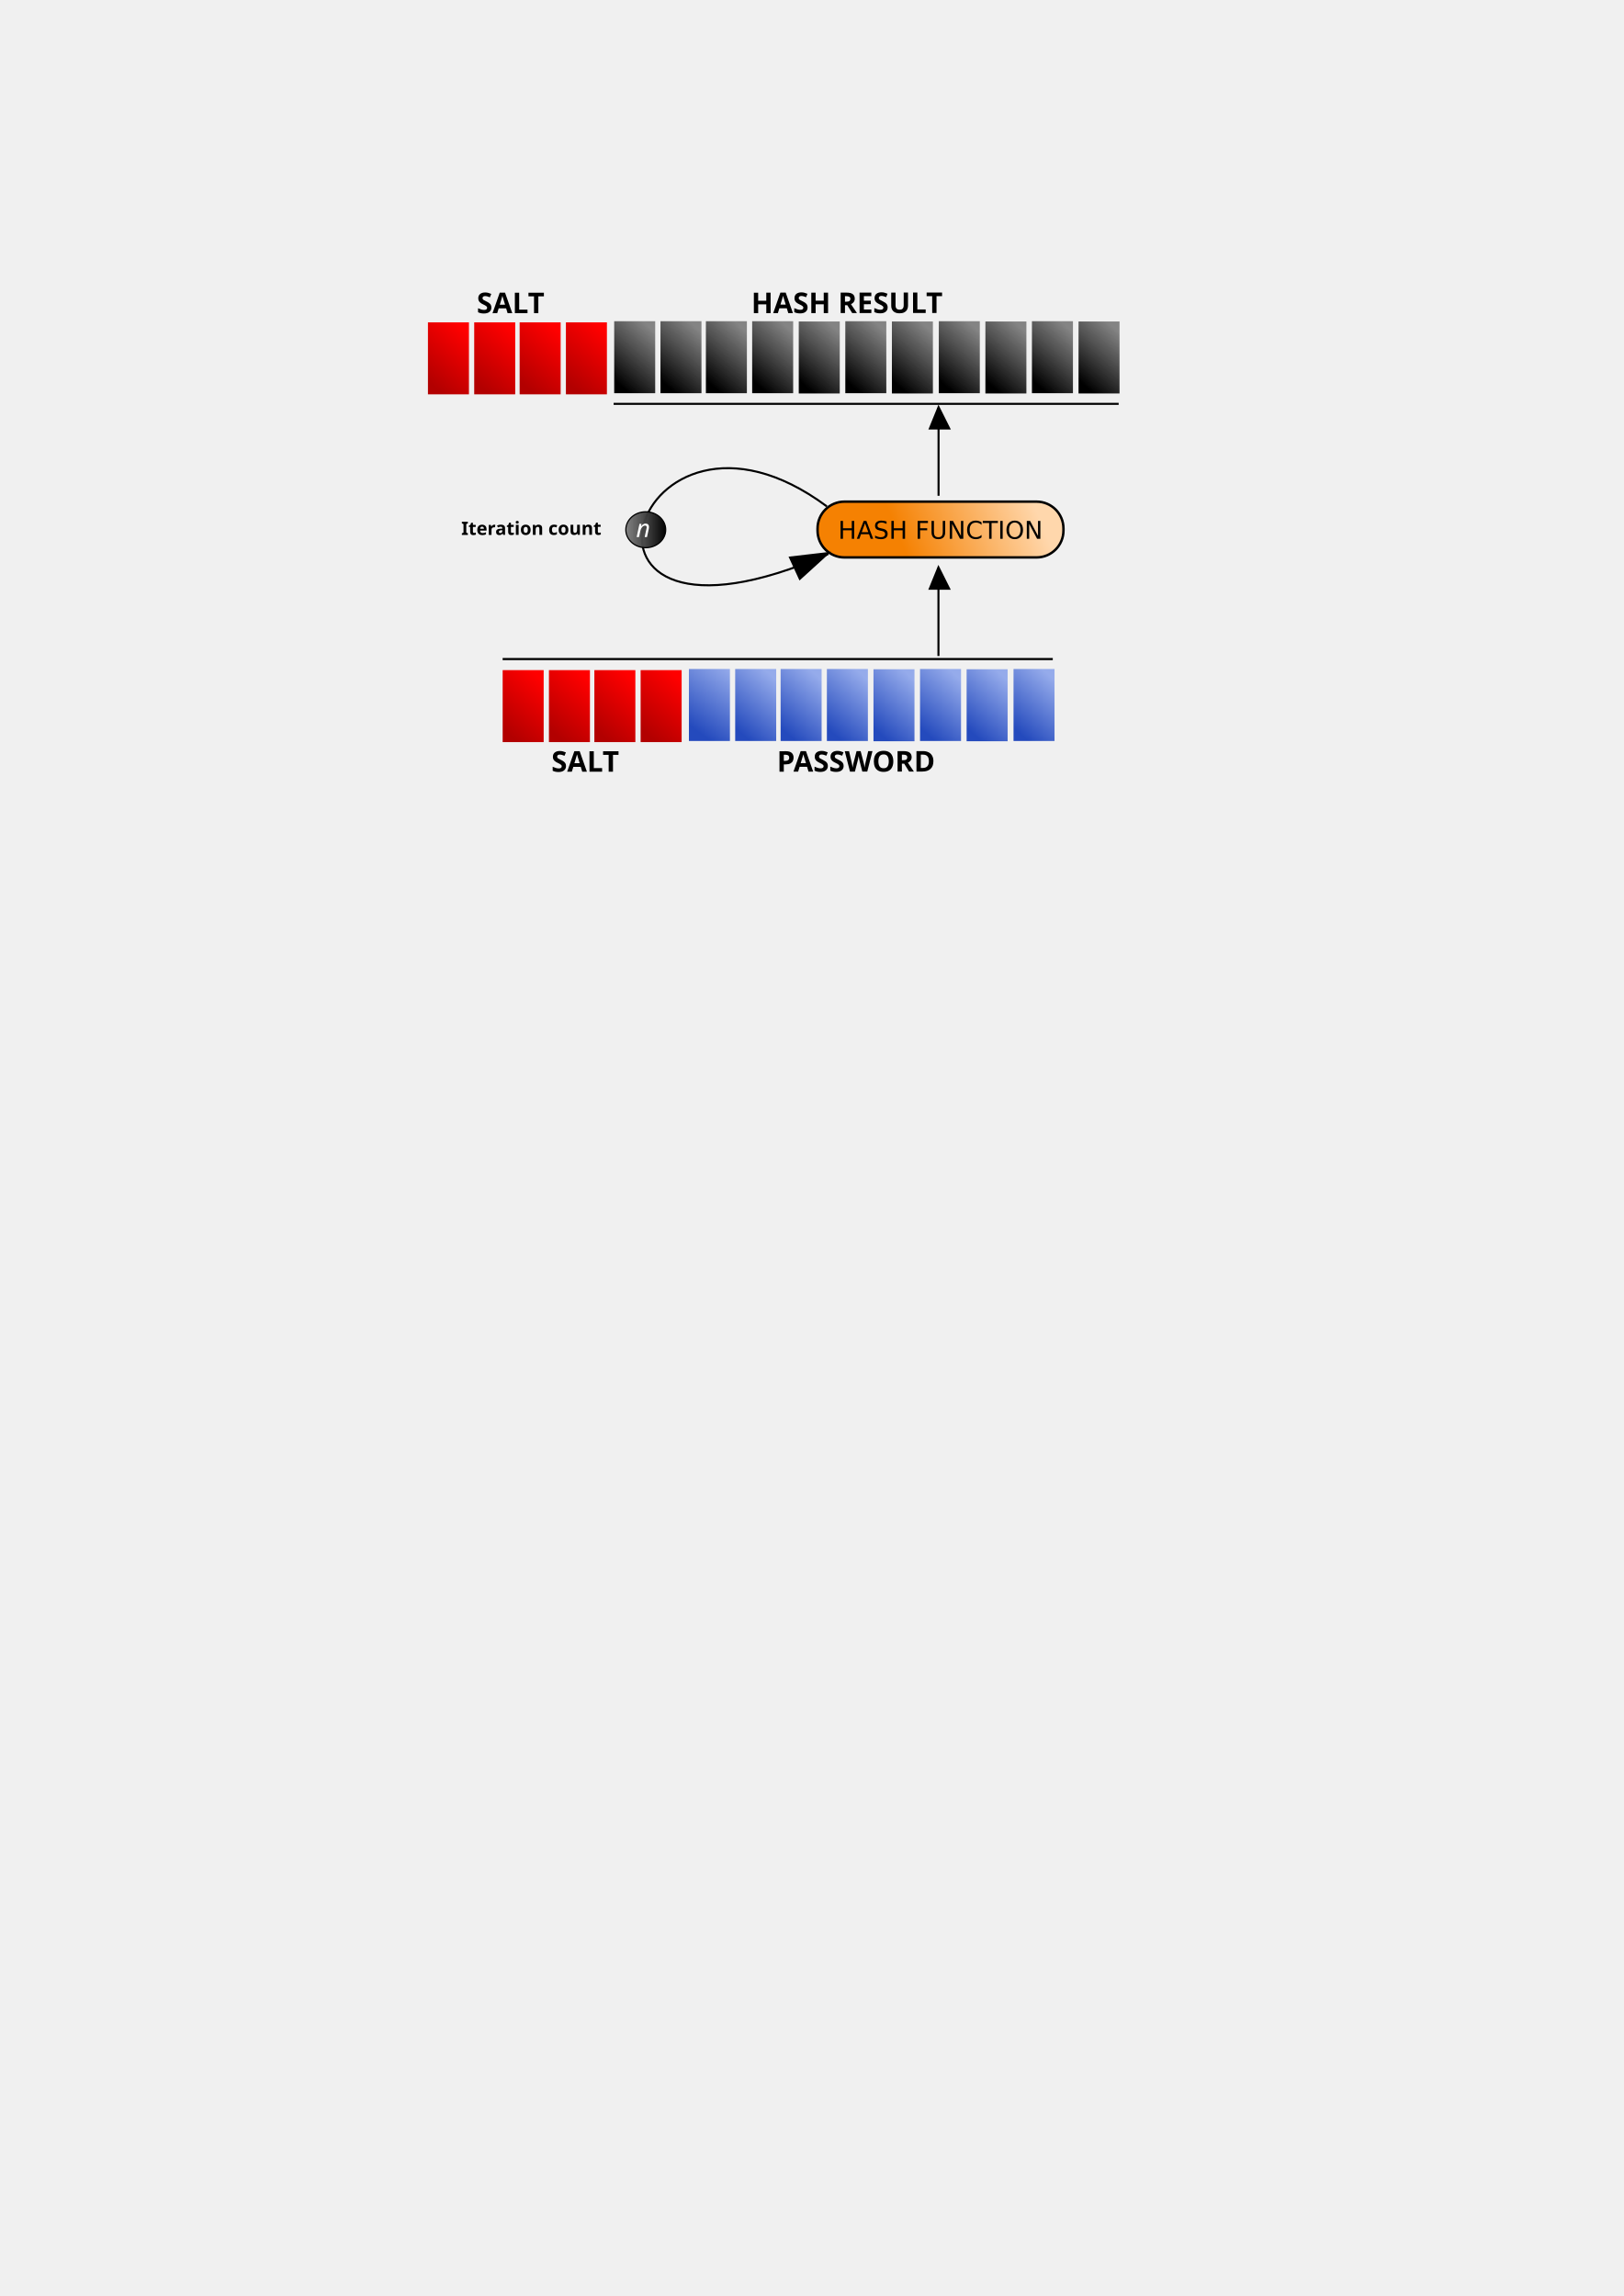
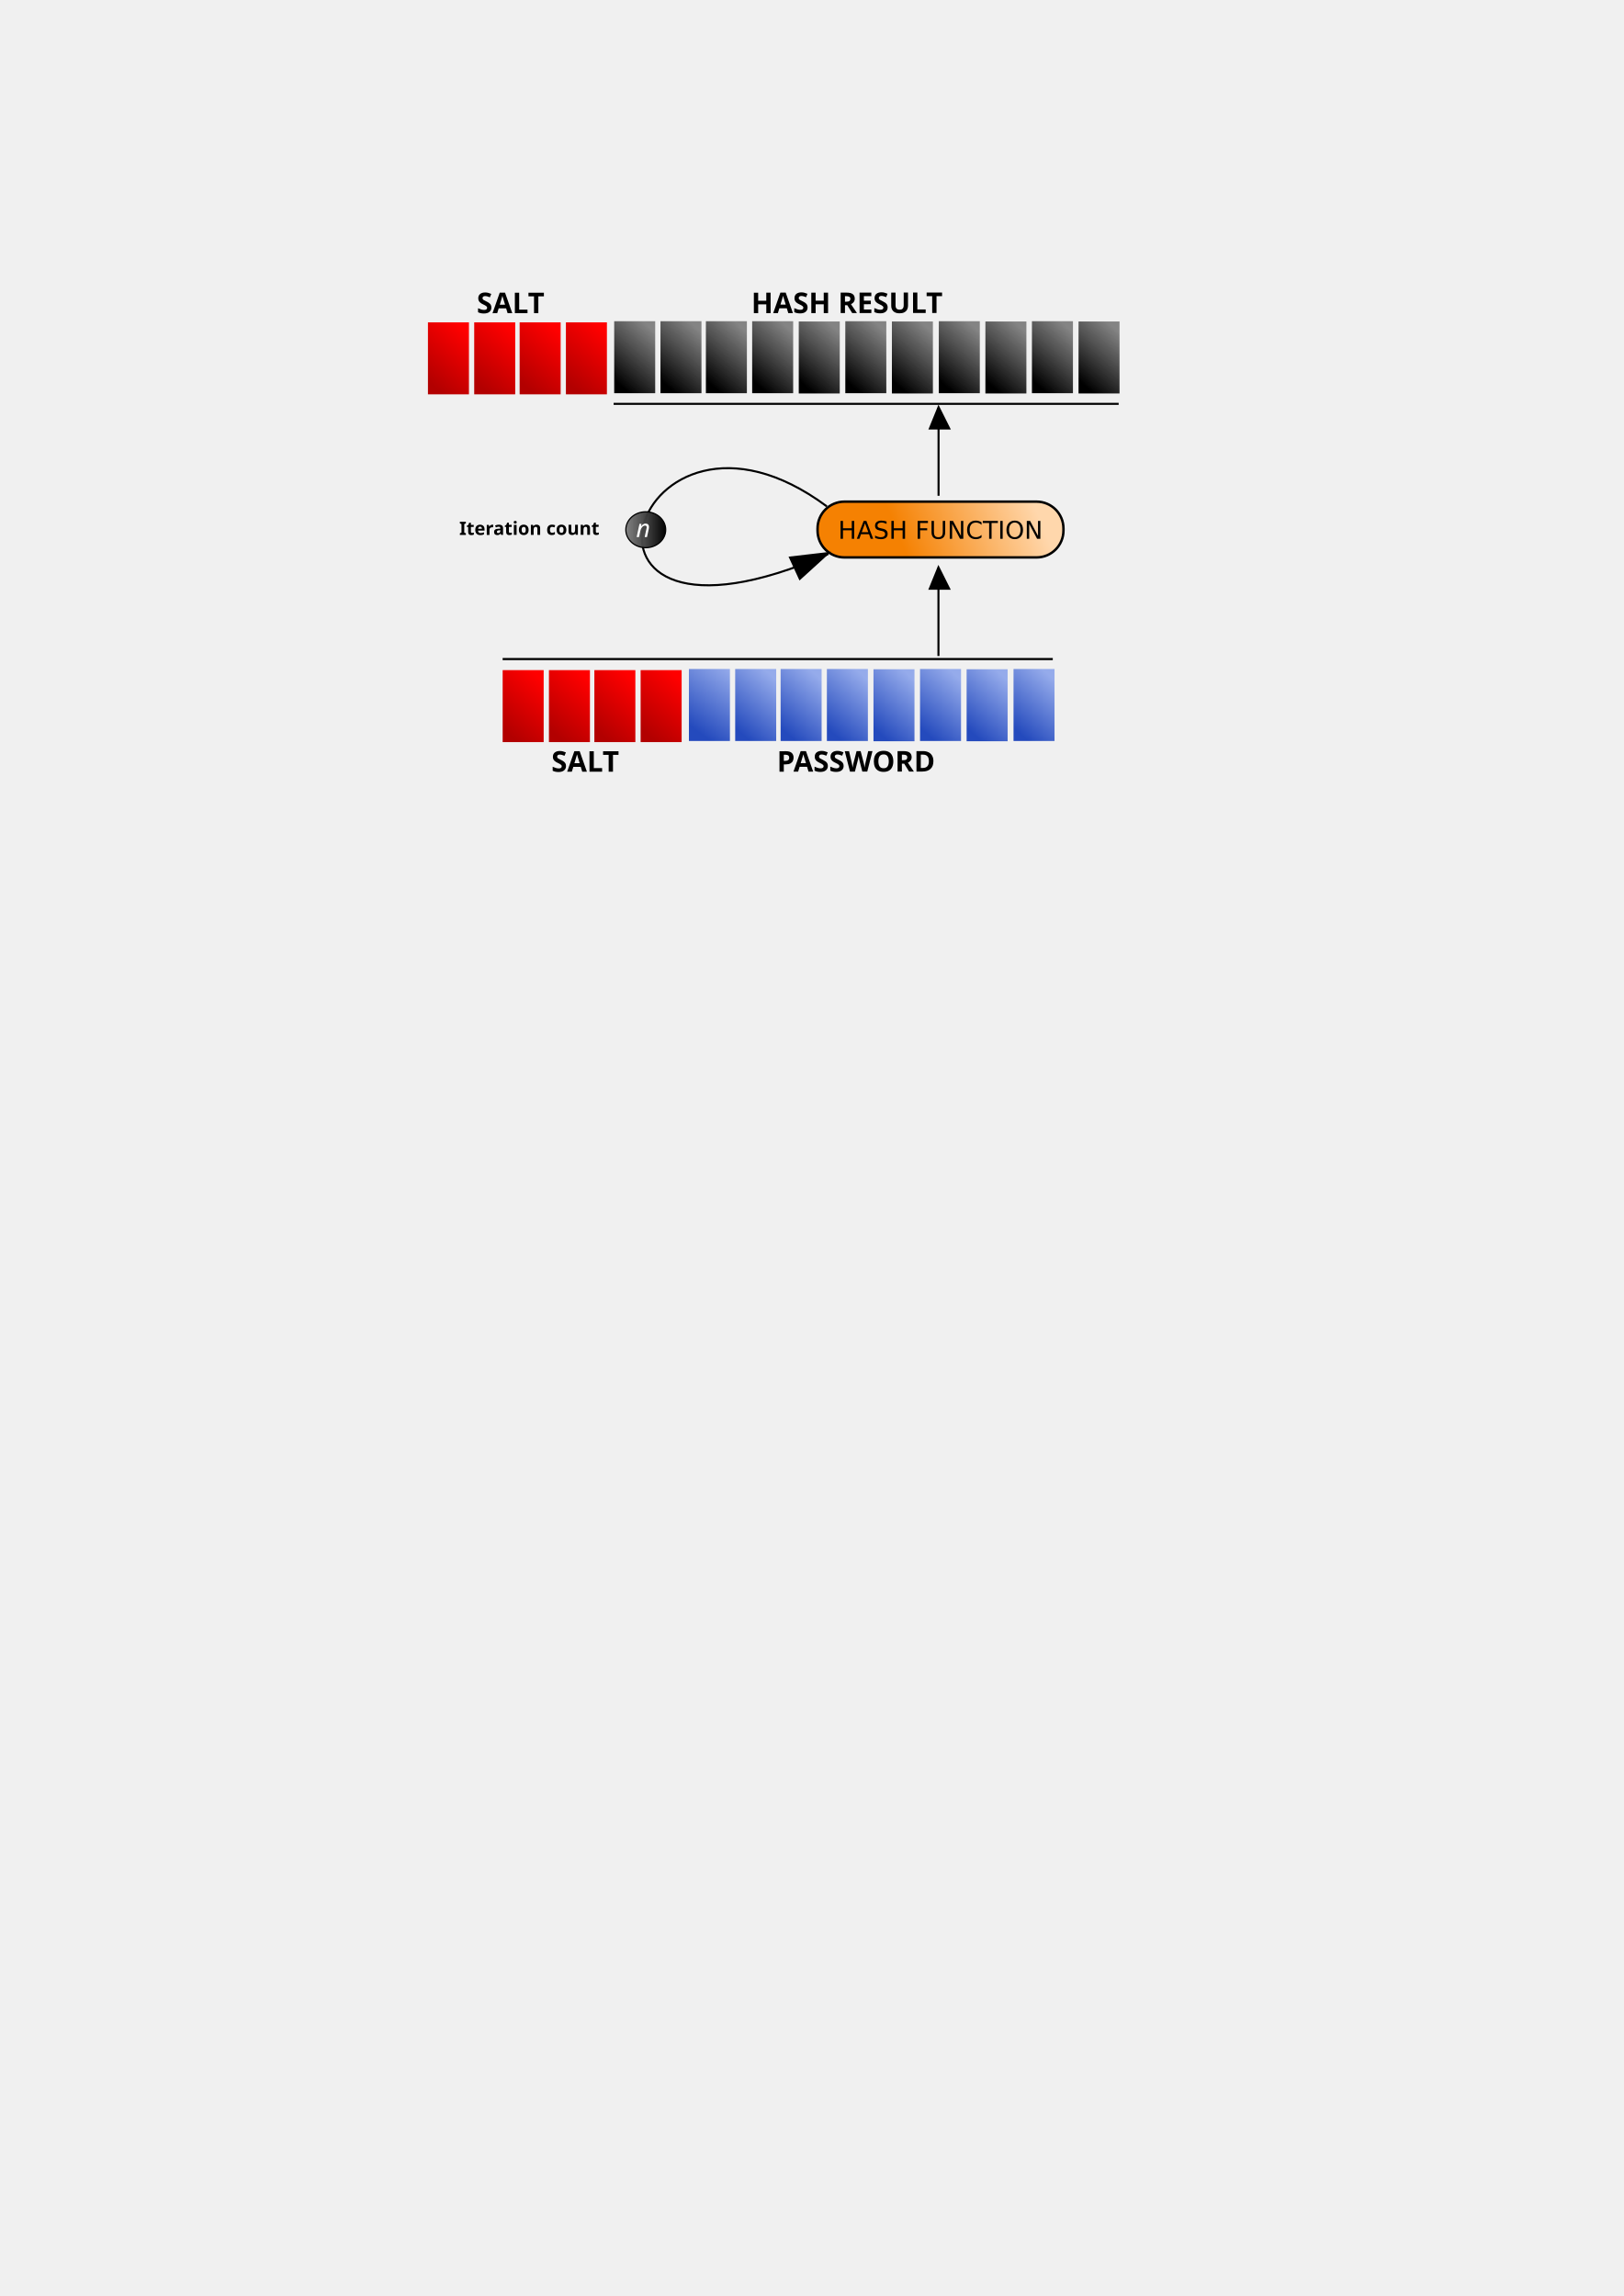
<svg xmlns="http://www.w3.org/2000/svg" xmlns:xlink="http://www.w3.org/1999/xlink" width="210mm" height="297mm" id="svg2">
  <defs id="defs4">
    <linearGradient id="linearGradient18017">
      <stop style="stop-color:#244abd;stop-opacity:1;" offset="0" id="stop18019" />
      <stop style="stop-color:#95abeb;stop-opacity:1;" offset="1" id="stop18021" />
    </linearGradient>
    <linearGradient id="linearGradient18009">
      <stop style="stop-color:#f58102;stop-opacity:1;" offset="0" id="stop18011" />
      <stop style="stop-color:#ffd7ac;stop-opacity:1;" offset="1" id="stop18013" />
    </linearGradient>
    <linearGradient id="linearGradient11960">
      <stop id="stop11962" offset="0" style="stop-color:#b20000;stop-opacity:1;" />
      <stop id="stop11964" offset="1" style="stop-color:#ff0000;stop-opacity:1;" />
    </linearGradient>
    <linearGradient id="linearGradient8018">
      <stop style="stop-color:#000000;stop-opacity:1;" offset="0" id="stop8020" />
      <stop style="stop-color:#7e7e7e;stop-opacity:0.949;" offset="1" id="stop8022" />
    </linearGradient>
    <linearGradient id="linearGradient2170">
      <stop style="stop-color:#000000;stop-opacity:1;" offset="0" id="stop2172" />
      <stop style="stop-color:#000000;stop-opacity:0;" offset="1" id="stop2174" />
    </linearGradient>
    <linearGradient id="linearGradient3134">
      <stop style="stop-color:#000000;stop-opacity:1;" offset="0" id="stop3136" />
      <stop style="stop-color:#000000;stop-opacity:0;" offset="1" id="stop3138" />
    </linearGradient>
    <linearGradient xlink:href="#linearGradient8018" id="linearGradient8026" x1="300.107" y1="186.661" x2="320.4" y2="163.428" gradientUnits="userSpaceOnUse" gradientTransform="translate(0,-0.9102132)" />
    <linearGradient xlink:href="#linearGradient8018" id="linearGradient8030" gradientUnits="userSpaceOnUse" x1="300.107" y1="186.661" x2="320.4" y2="163.428" gradientTransform="translate(22.61939,-0.910211)" />
    <linearGradient xlink:href="#linearGradient8018" id="linearGradient8036" gradientUnits="userSpaceOnUse" x1="300.107" y1="186.661" x2="320.4" y2="163.428" gradientTransform="translate(44.82493,-0.9101961)" />
    <linearGradient xlink:href="#linearGradient8018" id="linearGradient8038" gradientUnits="userSpaceOnUse" gradientTransform="translate(67.44432,-0.9101939)" x1="300.107" y1="186.661" x2="320.4" y2="163.428" />
    <linearGradient xlink:href="#linearGradient8018" id="linearGradient10949" gradientUnits="userSpaceOnUse" gradientTransform="translate(90.21839,-0.7847385)" x1="300.107" y1="186.661" x2="320.4" y2="163.428" />
    <linearGradient xlink:href="#linearGradient8018" id="linearGradient10955" gradientUnits="userSpaceOnUse" gradientTransform="translate(112.9735,-0.9101905)" x1="300.107" y1="186.661" x2="320.4" y2="163.428" />
    <linearGradient xlink:href="#linearGradient8018" id="linearGradient10957" gradientUnits="userSpaceOnUse" gradientTransform="translate(135.7475,-0.7847355)" x1="300.107" y1="186.661" x2="320.4" y2="163.428" />
    <linearGradient xlink:href="#linearGradient8018" id="linearGradient10967" gradientUnits="userSpaceOnUse" gradientTransform="translate(158.6759,-0.9101909)" x1="300.107" y1="186.661" x2="320.4" y2="163.428" />
    <linearGradient xlink:href="#linearGradient8018" id="linearGradient10969" gradientUnits="userSpaceOnUse" gradientTransform="translate(181.45,-0.7847355)" x1="300.107" y1="186.661" x2="320.4" y2="163.428" />
    <linearGradient xlink:href="#linearGradient8018" id="linearGradient10971" gradientUnits="userSpaceOnUse" gradientTransform="translate(204.2051,-0.9101875)" x1="300.107" y1="186.661" x2="320.4" y2="163.428" />
    <linearGradient xlink:href="#linearGradient8018" id="linearGradient10973" gradientUnits="userSpaceOnUse" gradientTransform="translate(226.9791,-0.7847325)" x1="300.107" y1="186.661" x2="320.4" y2="163.428" />
    <linearGradient xlink:href="#linearGradient11960" id="linearGradient10983" gradientUnits="userSpaceOnUse" gradientTransform="translate(-91.04697,-0.360427)" x1="300.107" y1="186.661" x2="320.4" y2="163.428" />
    <linearGradient xlink:href="#linearGradient11960" id="linearGradient10985" gradientUnits="userSpaceOnUse" gradientTransform="translate(-68.42758,-0.360425)" x1="300.107" y1="186.661" x2="320.4" y2="163.428" />
    <linearGradient xlink:href="#linearGradient11960" id="linearGradient10987" gradientUnits="userSpaceOnUse" gradientTransform="translate(-46.22204,-0.36041)" x1="300.107" y1="186.661" x2="320.4" y2="163.428" />
    <linearGradient xlink:href="#linearGradient11960" id="linearGradient10989" gradientUnits="userSpaceOnUse" gradientTransform="translate(-23.60265,-0.360408)" x1="300.107" y1="186.661" x2="320.4" y2="163.428" />
    <linearGradient xlink:href="#linearGradient8018" id="linearGradient15987" x1="543.945" y1="261.437" x2="585.53" y2="261.437" gradientUnits="userSpaceOnUse" />
    <linearGradient xlink:href="#linearGradient18017" id="linearGradient17012" gradientUnits="userSpaceOnUse" gradientTransform="translate(59.1461,169.1234)" x1="300.107" y1="186.661" x2="320.4" y2="163.428" />
    <linearGradient xlink:href="#linearGradient18017" id="linearGradient17014" gradientUnits="userSpaceOnUse" gradientTransform="translate(81.35164,169.1234)" x1="300.107" y1="186.661" x2="320.4" y2="163.428" />
    <linearGradient xlink:href="#linearGradient18017" id="linearGradient17016" gradientUnits="userSpaceOnUse" gradientTransform="translate(103.971,169.1234)" x1="300.107" y1="186.661" x2="320.4" y2="163.428" />
    <linearGradient xlink:href="#linearGradient18017" id="linearGradient17018" gradientUnits="userSpaceOnUse" gradientTransform="translate(126.7451,169.2488)" x1="300.107" y1="186.661" x2="320.4" y2="163.428" />
    <linearGradient xlink:href="#linearGradient18017" id="linearGradient17020" gradientUnits="userSpaceOnUse" gradientTransform="translate(149.5002,169.1234)" x1="300.107" y1="186.661" x2="320.4" y2="163.428" />
    <linearGradient xlink:href="#linearGradient18017" id="linearGradient17022" gradientUnits="userSpaceOnUse" gradientTransform="translate(172.2742,169.2488)" x1="300.107" y1="186.661" x2="320.4" y2="163.428" />
    <linearGradient xlink:href="#linearGradient18017" id="linearGradient17024" gradientUnits="userSpaceOnUse" gradientTransform="translate(195.2026,169.1234)" x1="300.107" y1="186.661" x2="320.4" y2="163.428" />
    <linearGradient xlink:href="#linearGradient11960" id="linearGradient17032" gradientUnits="userSpaceOnUse" gradientTransform="translate(-91.04697,-0.360427)" x1="300.107" y1="186.661" x2="320.4" y2="163.428" />
    <linearGradient xlink:href="#linearGradient11960" id="linearGradient17034" gradientUnits="userSpaceOnUse" gradientTransform="translate(-68.42758,-0.360425)" x1="300.107" y1="186.661" x2="320.4" y2="163.428" />
    <linearGradient xlink:href="#linearGradient11960" id="linearGradient17036" gradientUnits="userSpaceOnUse" gradientTransform="translate(-46.22204,-0.36041)" x1="300.107" y1="186.661" x2="320.4" y2="163.428" />
    <linearGradient xlink:href="#linearGradient11960" id="linearGradient17038" gradientUnits="userSpaceOnUse" gradientTransform="translate(-23.60265,-0.360408)" x1="300.107" y1="186.661" x2="320.4" y2="163.428" />
    <linearGradient xlink:href="#linearGradient18009" id="linearGradient18015" x1="443.002" y1="271.263" x2="505.461" y2="246.511" gradientUnits="userSpaceOnUse" />
    <linearGradient xlink:href="#linearGradient18017" id="linearGradient18023" x1="336.76" y1="366.47" x2="356.802" y2="339.126" gradientUnits="userSpaceOnUse" gradientTransform="translate(0,-12.05034)" />
  </defs>
  <g id="layer1">
    <text xml:space="preserve" style="font-size:24px;font-style:normal;font-weight:normal;fill:#000000;fill-opacity:1;stroke:none;stroke-width:1px;stroke-linecap:butt;stroke-linejoin:miter;stroke-opacity:1;font-family:Verdana" x="232.906" y="153.341" id="text7137" transform="matrix(0.9999996,-8.8496194e-4,8.8496194e-4,0.9999996,0,0)">
      <tspan id="tspan7139" x="232.906" y="153.341" style="font-size:14px;font-weight:bold">SALT</tspan>
    </text>
    <rect id="rect7131" width="20.042" height="35.194" x="300.233" y="157.042" style="fill:url(#linearGradient8026);fill-opacity:1;fill-rule:nonzero;stroke:none;stroke-width:0.251;stroke-miterlimit:4;stroke-dasharray:none;stroke-opacity:1" />
    <rect id="rect8028" width="20.042" height="35.194" x="322.852" y="157.042" style="fill:url(#linearGradient8030);fill-opacity:1;fill-rule:nonzero;stroke:none;stroke-width:0.251;stroke-miterlimit:4;stroke-dasharray:none;stroke-opacity:1" />
    <rect id="rect8032" width="20.042" height="35.194" x="345.058" y="157.042" style="fill:url(#linearGradient8036);fill-opacity:1;fill-rule:nonzero;stroke:none;stroke-width:0.251;stroke-miterlimit:4;stroke-dasharray:none;stroke-opacity:1" />
    <rect id="rect8034" width="20.042" height="35.194" x="367.677" y="157.042" style="fill:url(#linearGradient8038);fill-opacity:1;fill-rule:nonzero;stroke:none;stroke-width:0.251;stroke-miterlimit:4;stroke-dasharray:none;stroke-opacity:1" />
    <rect id="rect10947" width="20.042" height="35.194" x="390.451" y="157.168" style="fill:url(#linearGradient10949);fill-opacity:1;fill-rule:nonzero;stroke:none;stroke-width:0.251;stroke-miterlimit:4;stroke-dasharray:none;stroke-opacity:1" />
    <rect id="rect10951" width="20.042" height="35.194" x="413.206" y="157.042" style="fill:url(#linearGradient10955);fill-opacity:1;fill-rule:nonzero;stroke:none;stroke-width:0.251;stroke-miterlimit:4;stroke-dasharray:none;stroke-opacity:1" />
    <rect id="rect10953" width="20.042" height="35.194" x="435.98" y="157.168" style="fill:url(#linearGradient10957);fill-opacity:1;fill-rule:nonzero;stroke:none;stroke-width:0.251;stroke-miterlimit:4;stroke-dasharray:none;stroke-opacity:1" />
    <rect id="rect10959" width="20.042" height="35.194" x="458.909" y="157.042" style="fill:url(#linearGradient10967);fill-opacity:1;fill-rule:nonzero;stroke:none;stroke-width:0.251;stroke-miterlimit:4;stroke-dasharray:none;stroke-opacity:1" />
    <rect id="rect10961" width="20.042" height="35.194" x="481.683" y="157.168" style="fill:url(#linearGradient10969);fill-opacity:1;fill-rule:nonzero;stroke:none;stroke-width:0.251;stroke-miterlimit:4;stroke-dasharray:none;stroke-opacity:1" />
    <rect id="rect10963" width="20.042" height="35.194" x="504.438" y="157.042" style="fill:url(#linearGradient10971);fill-opacity:1;fill-rule:nonzero;stroke:none;stroke-width:0.251;stroke-miterlimit:4;stroke-dasharray:none;stroke-opacity:1" />
    <rect id="rect10965" width="20.042" height="35.194" x="527.212" y="157.168" style="fill:url(#linearGradient10973);fill-opacity:1;fill-rule:nonzero;stroke:none;stroke-width:0.251;stroke-miterlimit:4;stroke-dasharray:none;stroke-opacity:1" />
    <g id="g12953">
      <rect style="fill:url(#linearGradient10983);fill-opacity:1;fill-rule:nonzero;stroke:none;stroke-width:0.251;stroke-miterlimit:4;stroke-dasharray:none;stroke-opacity:1" y="157.592" x="209.186" height="35.194" width="20.042" id="rect10975" />
      <rect style="fill:url(#linearGradient10985);fill-opacity:1;fill-rule:nonzero;stroke:none;stroke-width:0.251;stroke-miterlimit:4;stroke-dasharray:none;stroke-opacity:1" y="157.592" x="231.805" height="35.194" width="20.042" id="rect10977" />
      <rect style="fill:url(#linearGradient10987);fill-opacity:1;fill-rule:nonzero;stroke:none;stroke-width:0.251;stroke-miterlimit:4;stroke-dasharray:none;stroke-opacity:1" y="157.592" x="254.011" height="35.194" width="20.042" id="rect10979" />
      <rect style="fill:url(#linearGradient10989);fill-opacity:1;fill-rule:nonzero;stroke:none;stroke-width:0.251;stroke-miterlimit:4;stroke-dasharray:none;stroke-opacity:1" y="157.592" x="276.63" height="35.194" width="20.042" id="rect10981" />
    </g>
    <text xml:space="preserve" style="font-size:24px;font-style:normal;font-weight:normal;fill:#000000;fill-opacity:1;stroke:none;stroke-width:1px;stroke-linecap:butt;stroke-linejoin:miter;stroke-opacity:1;font-family:Verdana" x="367.107" y="153.431" id="text11974" transform="matrix(0.9999996,-8.8496188e-4,8.8496188e-4,0.9999996,0,0)">
      <tspan id="tspan11976" x="367.107" y="153.431" style="font-size:14px;font-weight:bold">HASH RESULT</tspan>
    </text>
    <rect style="fill:url(#linearGradient18015);fill-opacity:1.0;fill-rule:nonzero;stroke:#000000;stroke-width:1.2;stroke-linejoin:round;stroke-miterlimit:4;stroke-dasharray:none;stroke-opacity:1" id="rect11978" width="120.208" height="27.274" x="399.635" y="245.25" ry="13.132" />
    <text xml:space="preserve" style="font-size:12px;font-style:normal;font-weight:normal;fill:#000000;fill-opacity:1;stroke:none;stroke-width:1px;stroke-linecap:butt;stroke-linejoin:miter;stroke-opacity:1;font-family:Bitstream Vera Sans" x="409.711" y="263.433" id="text12949">
      <tspan id="tspan12951" x="409.711" y="263.433">HASH FUNCTION</tspan>
    </text>
    <path style="fill:none;fill-rule:evenodd;stroke:#000000;stroke-width:1px;stroke-linecap:butt;stroke-linejoin:miter;stroke-opacity:1" d="M 404.17,247.571 C 309.07,176.898 260.305,334.013 404.909,270.83" id="path13027" />
    <path style="fill:#000000;fill-opacity:1;fill-rule:evenodd;stroke:#000000;stroke-width:0.851px;stroke-linecap:butt;stroke-linejoin:miter;stroke-opacity:1" d="M 386.083,272.511 L 405.032,270.31 L 390.952,283.104 L 386.083,272.511 z " id="path13038" />
    <path style="fill:none;fill-rule:evenodd;stroke:#000000;stroke-width:1px;stroke-linecap:butt;stroke-linejoin:miter;stroke-opacity:1" d="M 299.956,197.44 L 546.825,197.44" id="path14018" />
    <path style="fill:none;fill-rule:evenodd;stroke:#000000;stroke-width:1px;stroke-linecap:butt;stroke-linejoin:miter;stroke-opacity:1" d="M 458.785,242.384 L 458.785,199.394" id="path14020" />
    <path style="fill:#000000;fill-opacity:1;fill-rule:evenodd;stroke:#000000;stroke-width:1px;stroke-linecap:butt;stroke-linejoin:miter;stroke-opacity:1" d="M 458.785,199.068 L 454.551,209.49 L 463.996,209.49 L 458.785,199.068 z " id="path14024" />
    <path style="fill:url(#linearGradient15987);fill-opacity:1;fill-rule:nonzero;stroke:#000000;stroke-width:1.2;stroke-linejoin:round;stroke-miterlimit:4;stroke-dasharray:none;stroke-opacity:1" id="path14009" d="M 584.93 261.437 A 20.192 17.098 0 1 1  544.545,261.437 A 20.192 17.098 0 1 1  584.93 261.437 z" transform="matrix(-0.482672,0,0,0.5128698,588.2443,124.9112)" />
    <text xml:space="preserve" style="font-size:12px;font-style:normal;font-weight:normal;fill:#000000;fill-opacity:1;stroke:none;stroke-width:1px;stroke-linecap:butt;stroke-linejoin:miter;stroke-opacity:1;font-family:Bitstream Vera Sans" x="310.924" y="262.577" id="text15989">
      <tspan id="tspan15991" x="310.924" y="262.577" style="font-style:italic;fill:#ffffff;fill-opacity:1;font-family:Verdana">n</tspan>
    </text>
-     <text xml:space="preserve" style="font-size:24px;font-style:normal;font-weight:normal;fill:#000000;fill-opacity:1;stroke:none;stroke-width:1px;stroke-linecap:butt;stroke-linejoin:miter;stroke-opacity:1;font-family:Verdana" x="225.256" y="261.73" id="text16962" transform="matrix(0.9999996,-8.8496186e-4,8.8496186e-4,0.9999996,0,0)">
-       <tspan id="tspan16964" x="225.256" y="261.73" style="font-size:9px;font-weight:bold">Iteration count</tspan>
+     <text xml:space="preserve" style="font-size:24px;font-style:normal;font-weight:normal;fill:#000000;fill-opacity:1;stroke:none;stroke-width:1px;stroke-linecap:butt;stroke-linejoin:miter;stroke-opacity:1;font-family:Verdana" x="224.279" y="261.729" id="text16962" transform="matrix(0.9999996,-8.8496187e-4,8.8496187e-4,0.9999996,0,0)">
+       <tspan id="tspan16964" x="224.279" y="261.729" style="font-size:9px;font-weight:bold">Iteration count</tspan>
    </text>
    <text xml:space="preserve" style="font-size:24px;font-style:normal;font-weight:normal;fill:#000000;fill-opacity:1;stroke:none;stroke-width:1px;stroke-linecap:butt;stroke-linejoin:miter;stroke-opacity:1;font-family:Verdana" x="269.188" y="377.544" id="text16966" transform="matrix(0.9999996,-8.8496323e-4,8.8496323e-4,0.9999996,0,0)">
      <tspan id="tspan16968" x="269.188" y="377.544" style="font-size:14px;font-weight:bold">SALT</tspan>
    </text>
    <rect id="rect16970" width="20.042" height="35.194" x="336.76" y="327.076" style="fill:url(#linearGradient18023);fill-opacity:1;fill-rule:nonzero;stroke:none;stroke-width:0.251;stroke-miterlimit:4;stroke-dasharray:none;stroke-opacity:1" />
    <rect id="rect16972" width="20.042" height="35.194" x="359.379" y="327.076" style="fill:url(#linearGradient17012);fill-opacity:1;fill-rule:nonzero;stroke:none;stroke-width:0.251;stroke-miterlimit:4;stroke-dasharray:none;stroke-opacity:1" />
    <rect id="rect16974" width="20.042" height="35.194" x="381.584" y="327.076" style="fill:url(#linearGradient17014);fill-opacity:1;fill-rule:nonzero;stroke:none;stroke-width:0.251;stroke-miterlimit:4;stroke-dasharray:none;stroke-opacity:1" />
    <rect id="rect16976" width="20.042" height="35.194" x="404.204" y="327.076" style="fill:url(#linearGradient17016);fill-opacity:1;fill-rule:nonzero;stroke:none;stroke-width:0.251;stroke-miterlimit:4;stroke-dasharray:none;stroke-opacity:1" />
    <rect id="rect16978" width="20.042" height="35.194" x="426.978" y="327.201" style="fill:url(#linearGradient17018);fill-opacity:1;fill-rule:nonzero;stroke:none;stroke-width:0.251;stroke-miterlimit:4;stroke-dasharray:none;stroke-opacity:1" />
    <rect id="rect16980" width="20.042" height="35.194" x="449.733" y="327.076" style="fill:url(#linearGradient17020);fill-opacity:1;fill-rule:nonzero;stroke:none;stroke-width:0.251;stroke-miterlimit:4;stroke-dasharray:none;stroke-opacity:1" />
    <rect id="rect16982" width="20.042" height="35.194" x="472.507" y="327.201" style="fill:url(#linearGradient17022);fill-opacity:1;fill-rule:nonzero;stroke:none;stroke-width:0.251;stroke-miterlimit:4;stroke-dasharray:none;stroke-opacity:1" />
    <rect id="rect16984" width="20.042" height="35.194" x="495.435" y="327.076" style="fill:url(#linearGradient17024);fill-opacity:1;fill-rule:nonzero;stroke:none;stroke-width:0.251;stroke-miterlimit:4;stroke-dasharray:none;stroke-opacity:1" />
    <g id="g16992" transform="translate(36.52671,170.0336)">
      <rect style="fill:url(#linearGradient17032);fill-opacity:1;fill-rule:nonzero;stroke:none;stroke-width:0.251;stroke-miterlimit:4;stroke-dasharray:none;stroke-opacity:1" y="157.592" x="209.186" height="35.194" width="20.042" id="rect16994" />
      <rect style="fill:url(#linearGradient17034);fill-opacity:1;fill-rule:nonzero;stroke:none;stroke-width:0.251;stroke-miterlimit:4;stroke-dasharray:none;stroke-opacity:1" y="157.592" x="231.805" height="35.194" width="20.042" id="rect16996" />
      <rect style="fill:url(#linearGradient17036);fill-opacity:1;fill-rule:nonzero;stroke:none;stroke-width:0.251;stroke-miterlimit:4;stroke-dasharray:none;stroke-opacity:1" y="157.592" x="254.011" height="35.194" width="20.042" id="rect16998" />
      <rect style="fill:url(#linearGradient17038);fill-opacity:1;fill-rule:nonzero;stroke:none;stroke-width:0.251;stroke-miterlimit:4;stroke-dasharray:none;stroke-opacity:1" y="157.592" x="276.63" height="35.194" width="20.042" id="rect17000" />
    </g>
    <text xml:space="preserve" style="font-size:24px;font-style:normal;font-weight:normal;fill:#000000;fill-opacity:1;stroke:none;stroke-width:1px;stroke-linecap:butt;stroke-linejoin:miter;stroke-opacity:1;font-family:Verdana" x="379.435" y="377.614" id="text17002" transform="matrix(0.9999996,-8.8496334e-4,8.8496334e-4,0.9999996,0,0)">
      <tspan id="tspan17004" x="379.435" y="377.614" style="font-size:14px;font-weight:bold">PASSWORD</tspan>
    </text>
    <path style="fill:none;fill-rule:evenodd;stroke:#000000;stroke-width:1.044px;stroke-linecap:butt;stroke-linejoin:miter;stroke-opacity:1" d="M 245.696,322.219 L 514.623,322.219" id="path20932" />
    <path style="fill:none;fill-rule:evenodd;stroke:#000000;stroke-width:1px;stroke-linecap:butt;stroke-linejoin:miter;stroke-opacity:1" d="M 458.736,320.707 L 458.736,277.717" id="path20934" />
    <path style="fill:#000000;fill-opacity:1;fill-rule:evenodd;stroke:#000000;stroke-width:1px;stroke-linecap:butt;stroke-linejoin:miter;stroke-opacity:1" d="M 458.736,277.391 L 454.502,287.813 L 463.947,287.813 L 458.736,277.391 z " id="path20936" />
  </g>
</svg>
